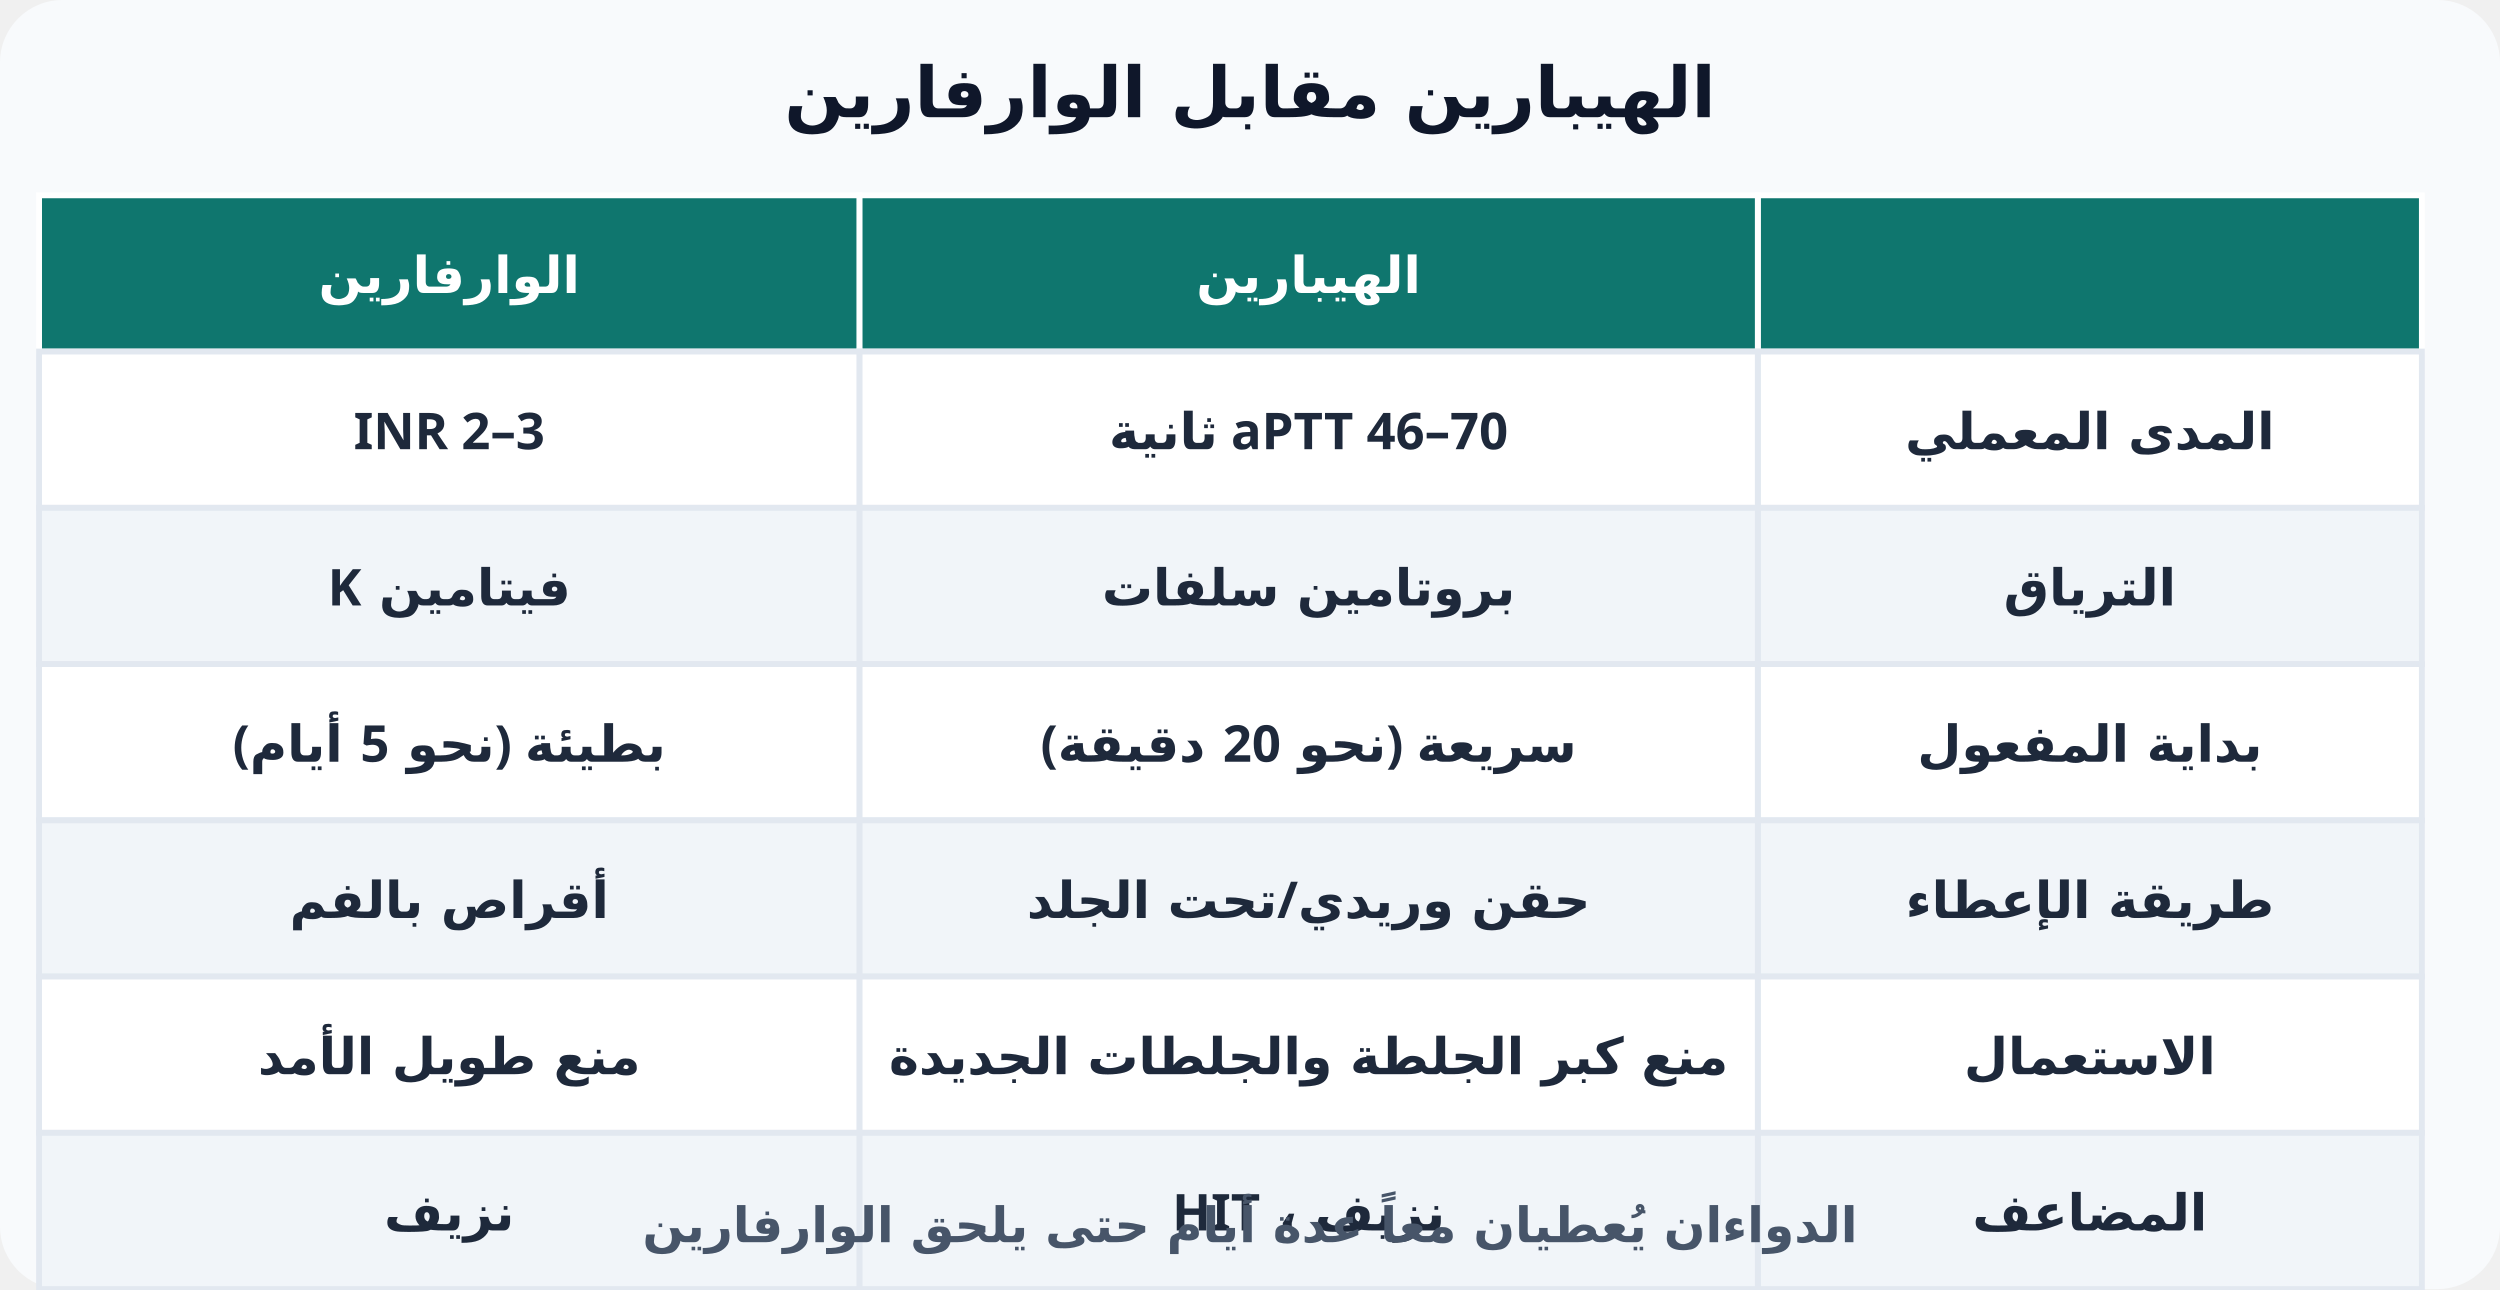
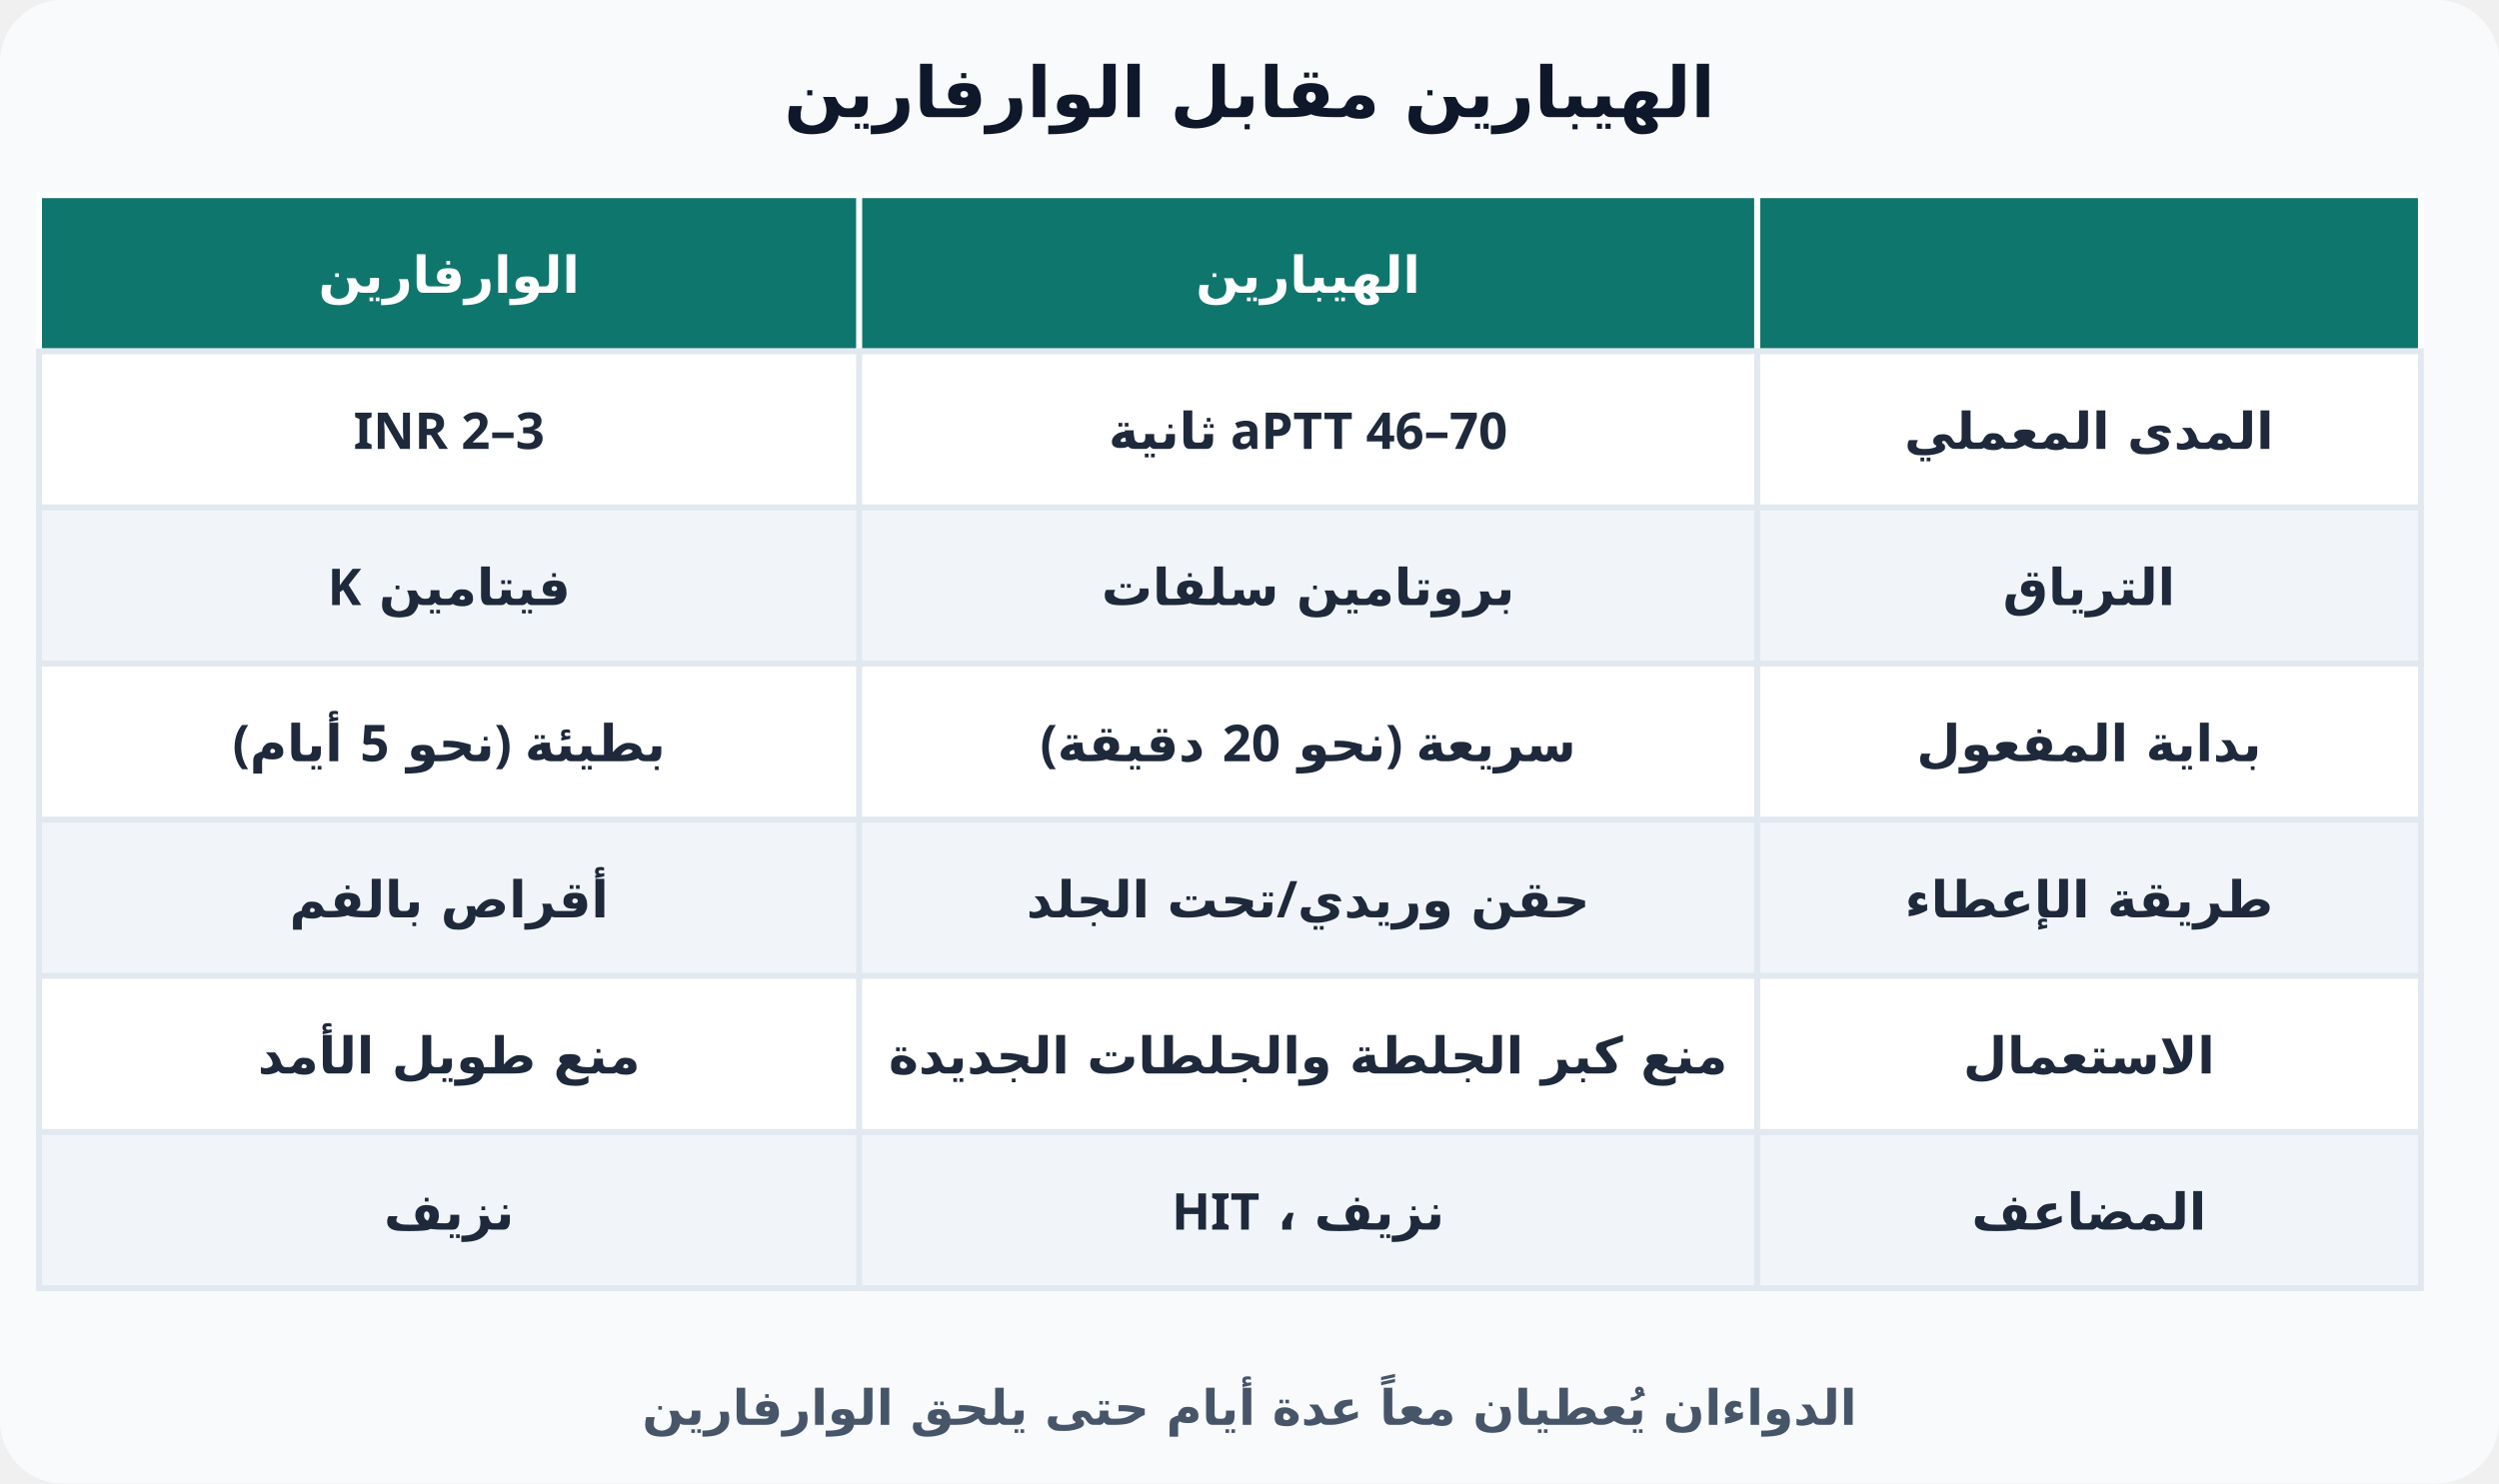
- <svg xmlns="http://www.w3.org/2000/svg" viewBox="0 0 640 330" font-family="Cairo, Tahoma, sans-serif" direction="rtl">
+ <svg xmlns="http://www.w3.org/2000/svg" viewBox="0 0 640 380" font-family="Cairo, Tahoma, sans-serif" direction="rtl">
  <defs>
    <marker id="ar" markerWidth="8" markerHeight="8" refX="6" refY="4" orient="auto">
      <path d="M0,0 L8,4 L0,8 z" fill="#64748b" />
    </marker>
  </defs>
-   <rect width="640" height="330" rx="16" fill="#f8fafc" />
+   <rect width="640" height="380" rx="16" fill="#f8fafc" />
  <text x="320.0" y="30" text-anchor="middle" font-size="18" font-weight="800" fill="#0f172a">الهيبارين مقابل الوارفارين</text>
  <rect x="450" y="50" width="170" height="40" rx="0" fill="#0f766e" stroke="#ffffff" stroke-width="1.5" />
  <text x="535.0" y="75.0" text-anchor="middle" font-size="13" font-weight="800" fill="#ffffff" />
  <rect x="220" y="50" width="230" height="40" rx="0" fill="#0f766e" stroke="#ffffff" stroke-width="1.5" />
  <text x="335.0" y="75.0" text-anchor="middle" font-size="13" font-weight="800" fill="#ffffff">الهيبارين</text>
  <rect x="10" y="50" width="210" height="40" rx="0" fill="#0f766e" stroke="#ffffff" stroke-width="1.5" />
  <text x="115.0" y="75.0" text-anchor="middle" font-size="13" font-weight="800" fill="#ffffff">الوارفارين</text>
  <rect x="450" y="90" width="170" height="40" rx="0" fill="#ffffff" stroke="#e2e8f0" stroke-width="1.5" />
  <text x="535.0" y="115.0" text-anchor="middle" font-size="13" font-weight="600" fill="#1e293b">المدى المعملي</text>
  <rect x="220" y="90" width="230" height="40" rx="0" fill="#ffffff" stroke="#e2e8f0" stroke-width="1.5" />
  <text x="335.0" y="115.0" text-anchor="middle" font-size="13" font-weight="600" fill="#1e293b">aPTT 46–70 ثانية</text>
  <rect x="10" y="90" width="210" height="40" rx="0" fill="#ffffff" stroke="#e2e8f0" stroke-width="1.5" />
  <text x="115.0" y="115.0" text-anchor="middle" font-size="13" font-weight="600" fill="#1e293b">INR 2–3</text>
  <rect x="450" y="130" width="170" height="40" rx="0" fill="#f1f5f9" stroke="#e2e8f0" stroke-width="1.5" />
  <text x="535.0" y="155.0" text-anchor="middle" font-size="13" font-weight="600" fill="#1e293b">الترياق</text>
  <rect x="220" y="130" width="230" height="40" rx="0" fill="#f1f5f9" stroke="#e2e8f0" stroke-width="1.5" />
  <text x="335.0" y="155.0" text-anchor="middle" font-size="13" font-weight="600" fill="#1e293b">بروتامين سلفات</text>
  <rect x="10" y="130" width="210" height="40" rx="0" fill="#f1f5f9" stroke="#e2e8f0" stroke-width="1.5" />
  <text x="115.0" y="155.0" text-anchor="middle" font-size="13" font-weight="600" fill="#1e293b">فيتامين K</text>
  <rect x="450" y="170" width="170" height="40" rx="0" fill="#ffffff" stroke="#e2e8f0" stroke-width="1.5" />
  <text x="535.0" y="195.0" text-anchor="middle" font-size="13" font-weight="600" fill="#1e293b">بداية المفعول</text>
  <rect x="220" y="170" width="230" height="40" rx="0" fill="#ffffff" stroke="#e2e8f0" stroke-width="1.5" />
  <text x="335.0" y="195.0" text-anchor="middle" font-size="13" font-weight="600" fill="#1e293b">سريعة (نحو 20 دقيقة)</text>
  <rect x="10" y="170" width="210" height="40" rx="0" fill="#ffffff" stroke="#e2e8f0" stroke-width="1.5" />
  <text x="115.0" y="195.0" text-anchor="middle" font-size="13" font-weight="600" fill="#1e293b">بطيئة (نحو 5 أيام)</text>
  <rect x="450" y="210" width="170" height="40" rx="0" fill="#f1f5f9" stroke="#e2e8f0" stroke-width="1.5" />
  <text x="535.0" y="235.0" text-anchor="middle" font-size="13" font-weight="600" fill="#1e293b">طريقة الإعطاء</text>
  <rect x="220" y="210" width="230" height="40" rx="0" fill="#f1f5f9" stroke="#e2e8f0" stroke-width="1.5" />
  <text x="335.0" y="235.0" text-anchor="middle" font-size="13" font-weight="600" fill="#1e293b">حقن وريدي/تحت الجلد</text>
  <rect x="10" y="210" width="210" height="40" rx="0" fill="#f1f5f9" stroke="#e2e8f0" stroke-width="1.5" />
  <text x="115.0" y="235.0" text-anchor="middle" font-size="13" font-weight="600" fill="#1e293b">أقراص بالفم</text>
  <rect x="450" y="250" width="170" height="40" rx="0" fill="#ffffff" stroke="#e2e8f0" stroke-width="1.5" />
  <text x="535.0" y="275.0" text-anchor="middle" font-size="13" font-weight="600" fill="#1e293b">الاستعمال</text>
  <rect x="220" y="250" width="230" height="40" rx="0" fill="#ffffff" stroke="#e2e8f0" stroke-width="1.5" />
  <text x="335.0" y="275.0" text-anchor="middle" font-size="13" font-weight="600" fill="#1e293b">منع كبر الجلطة والجلطات الجديدة</text>
  <rect x="10" y="250" width="210" height="40" rx="0" fill="#ffffff" stroke="#e2e8f0" stroke-width="1.5" />
  <text x="115.0" y="275.0" text-anchor="middle" font-size="13" font-weight="600" fill="#1e293b">منع طويل الأمد</text>
  <rect x="450" y="290" width="170" height="40" rx="0" fill="#f1f5f9" stroke="#e2e8f0" stroke-width="1.5" />
  <text x="535.0" y="315.0" text-anchor="middle" font-size="13" font-weight="600" fill="#1e293b">المضاعف</text>
  <rect x="220" y="290" width="230" height="40" rx="0" fill="#f1f5f9" stroke="#e2e8f0" stroke-width="1.5" />
  <text x="335.0" y="315.0" text-anchor="middle" font-size="13" font-weight="600" fill="#1e293b">نزيف ، HIT</text>
  <rect x="10" y="290" width="210" height="40" rx="0" fill="#f1f5f9" stroke="#e2e8f0" stroke-width="1.5" />
  <text x="115.0" y="315.0" text-anchor="middle" font-size="13" font-weight="600" fill="#1e293b">نزيف</text>
-   <text x="320" y="318" text-anchor="middle" font-size="12.5" font-weight="600" fill="#475569">الدواءان يُعطيان معاً عدة أيام حتى يلحق الوارفارين</text>
+   <text x="320" y="365" text-anchor="middle" font-size="12.5" font-weight="600" fill="#475569">الدواءان يُعطيان معاً عدة أيام حتى يلحق الوارفارين</text>
</svg>
